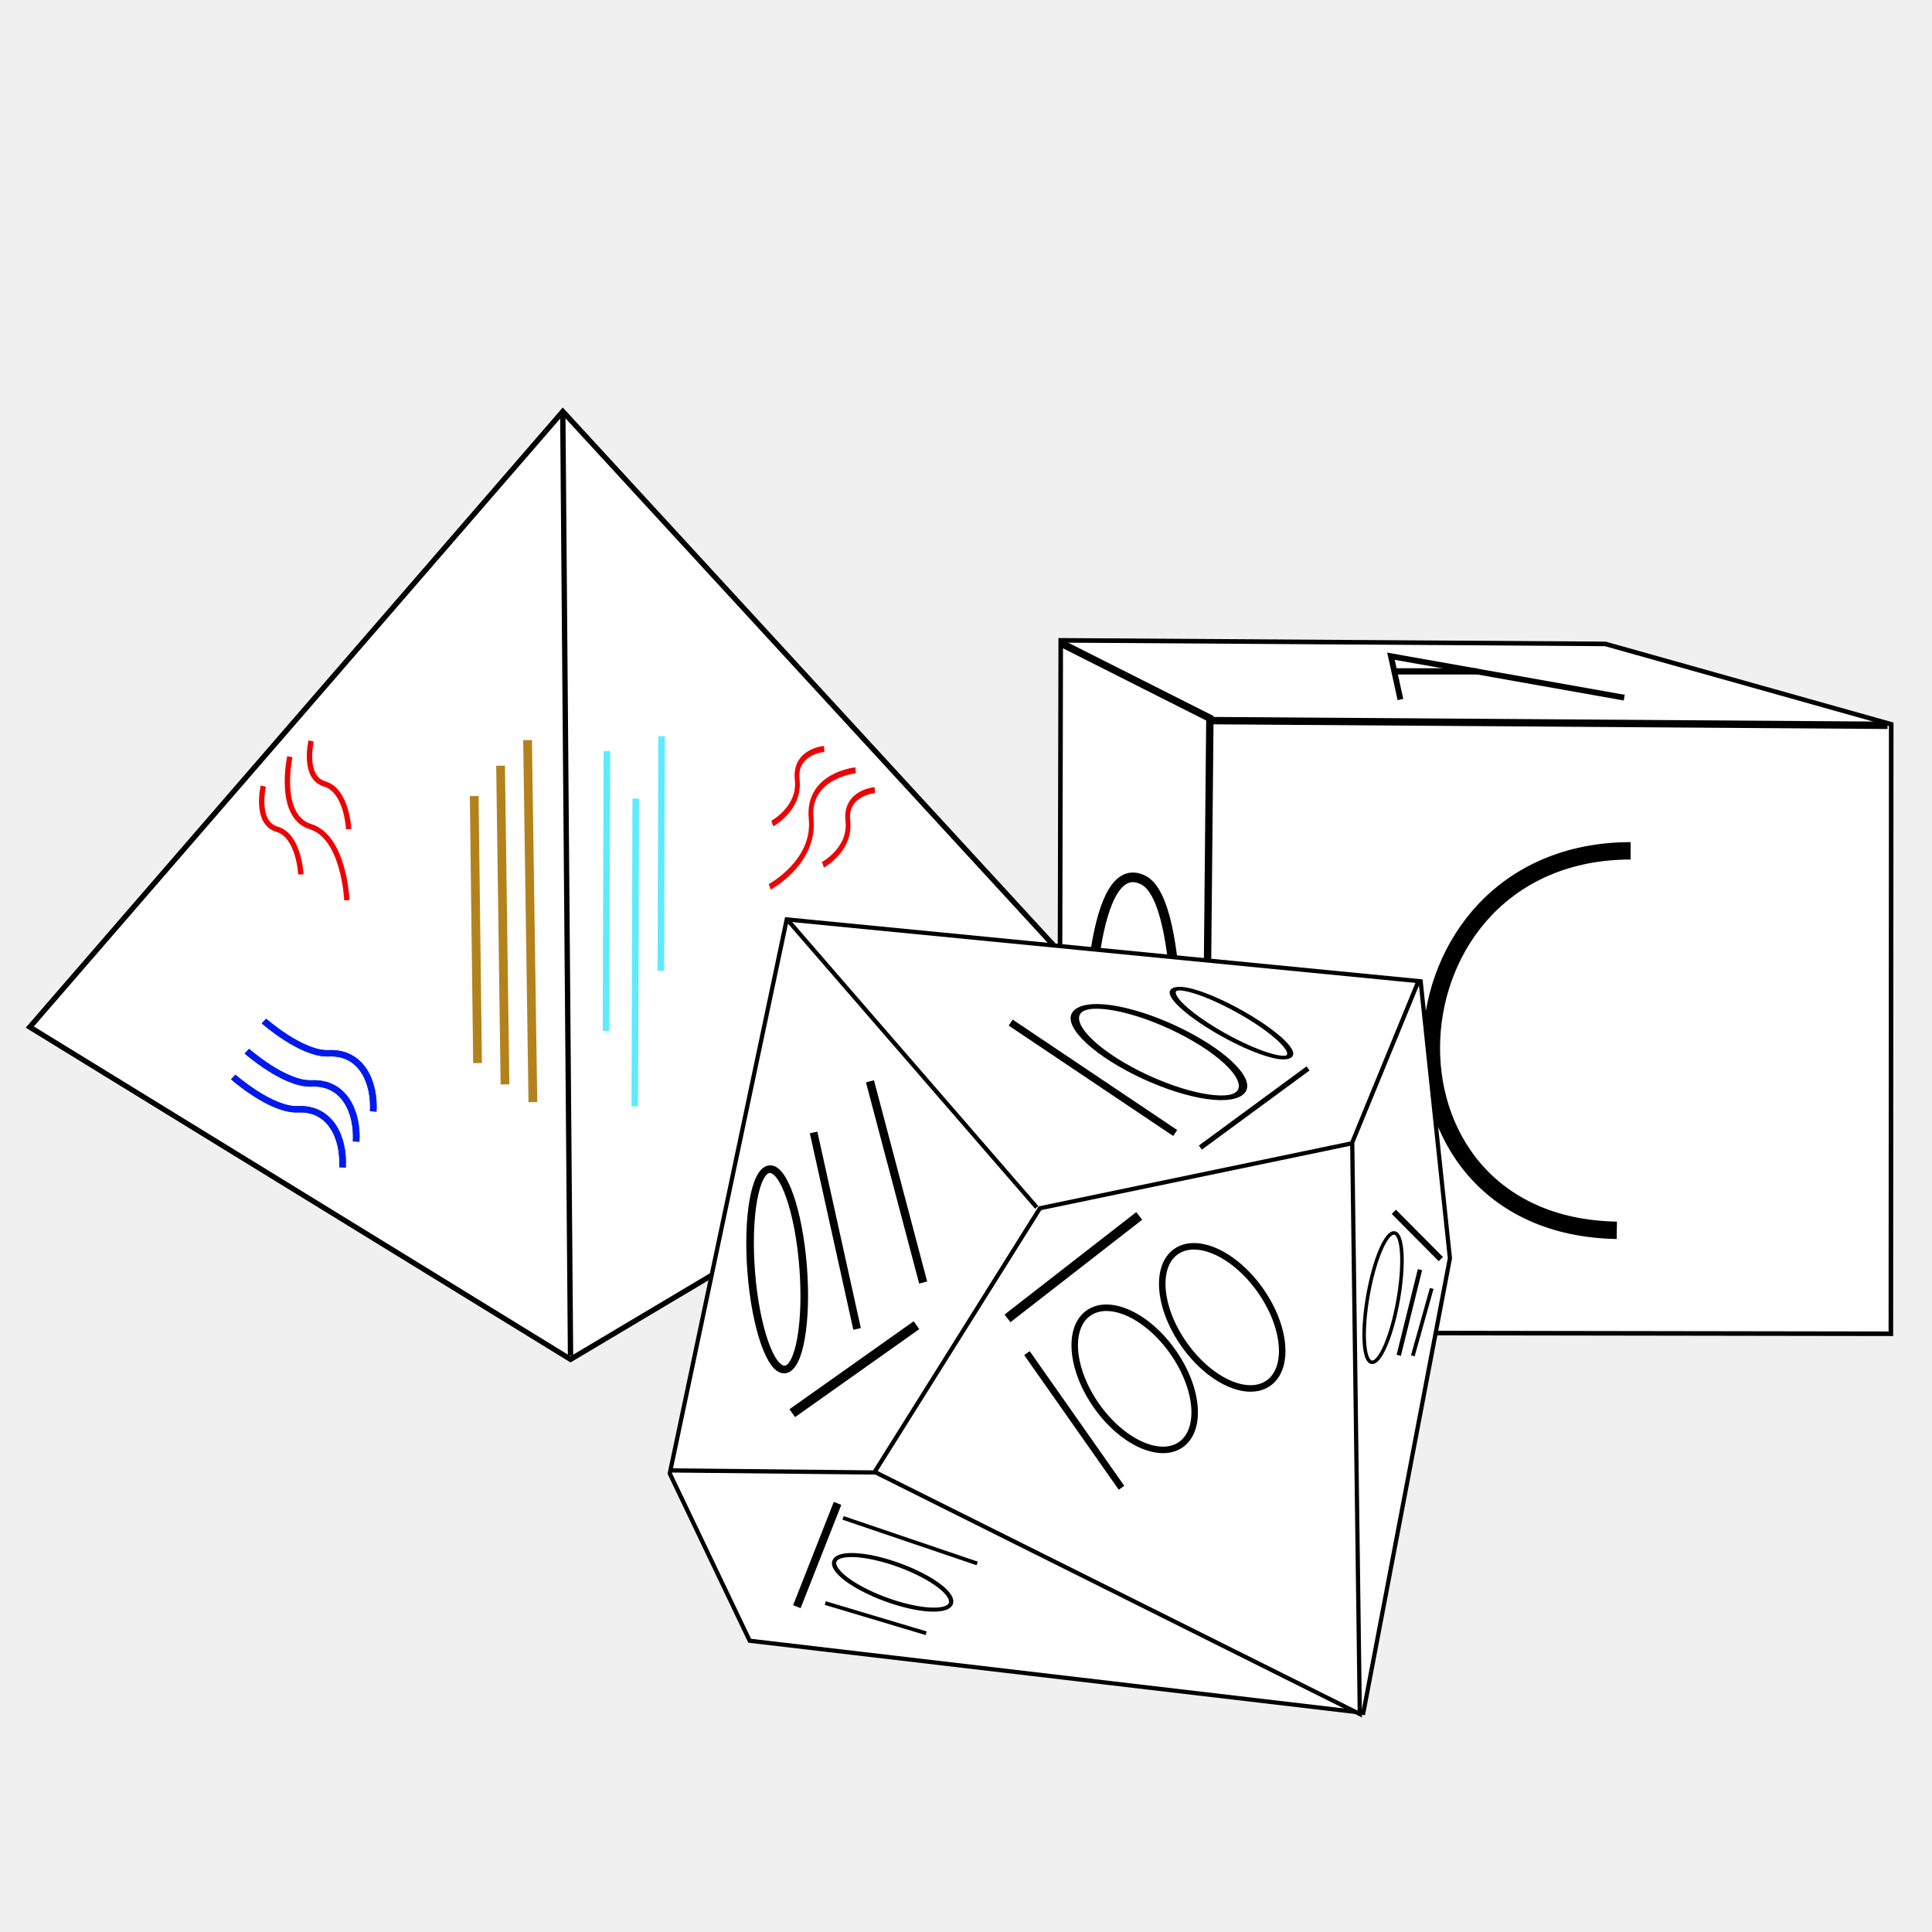
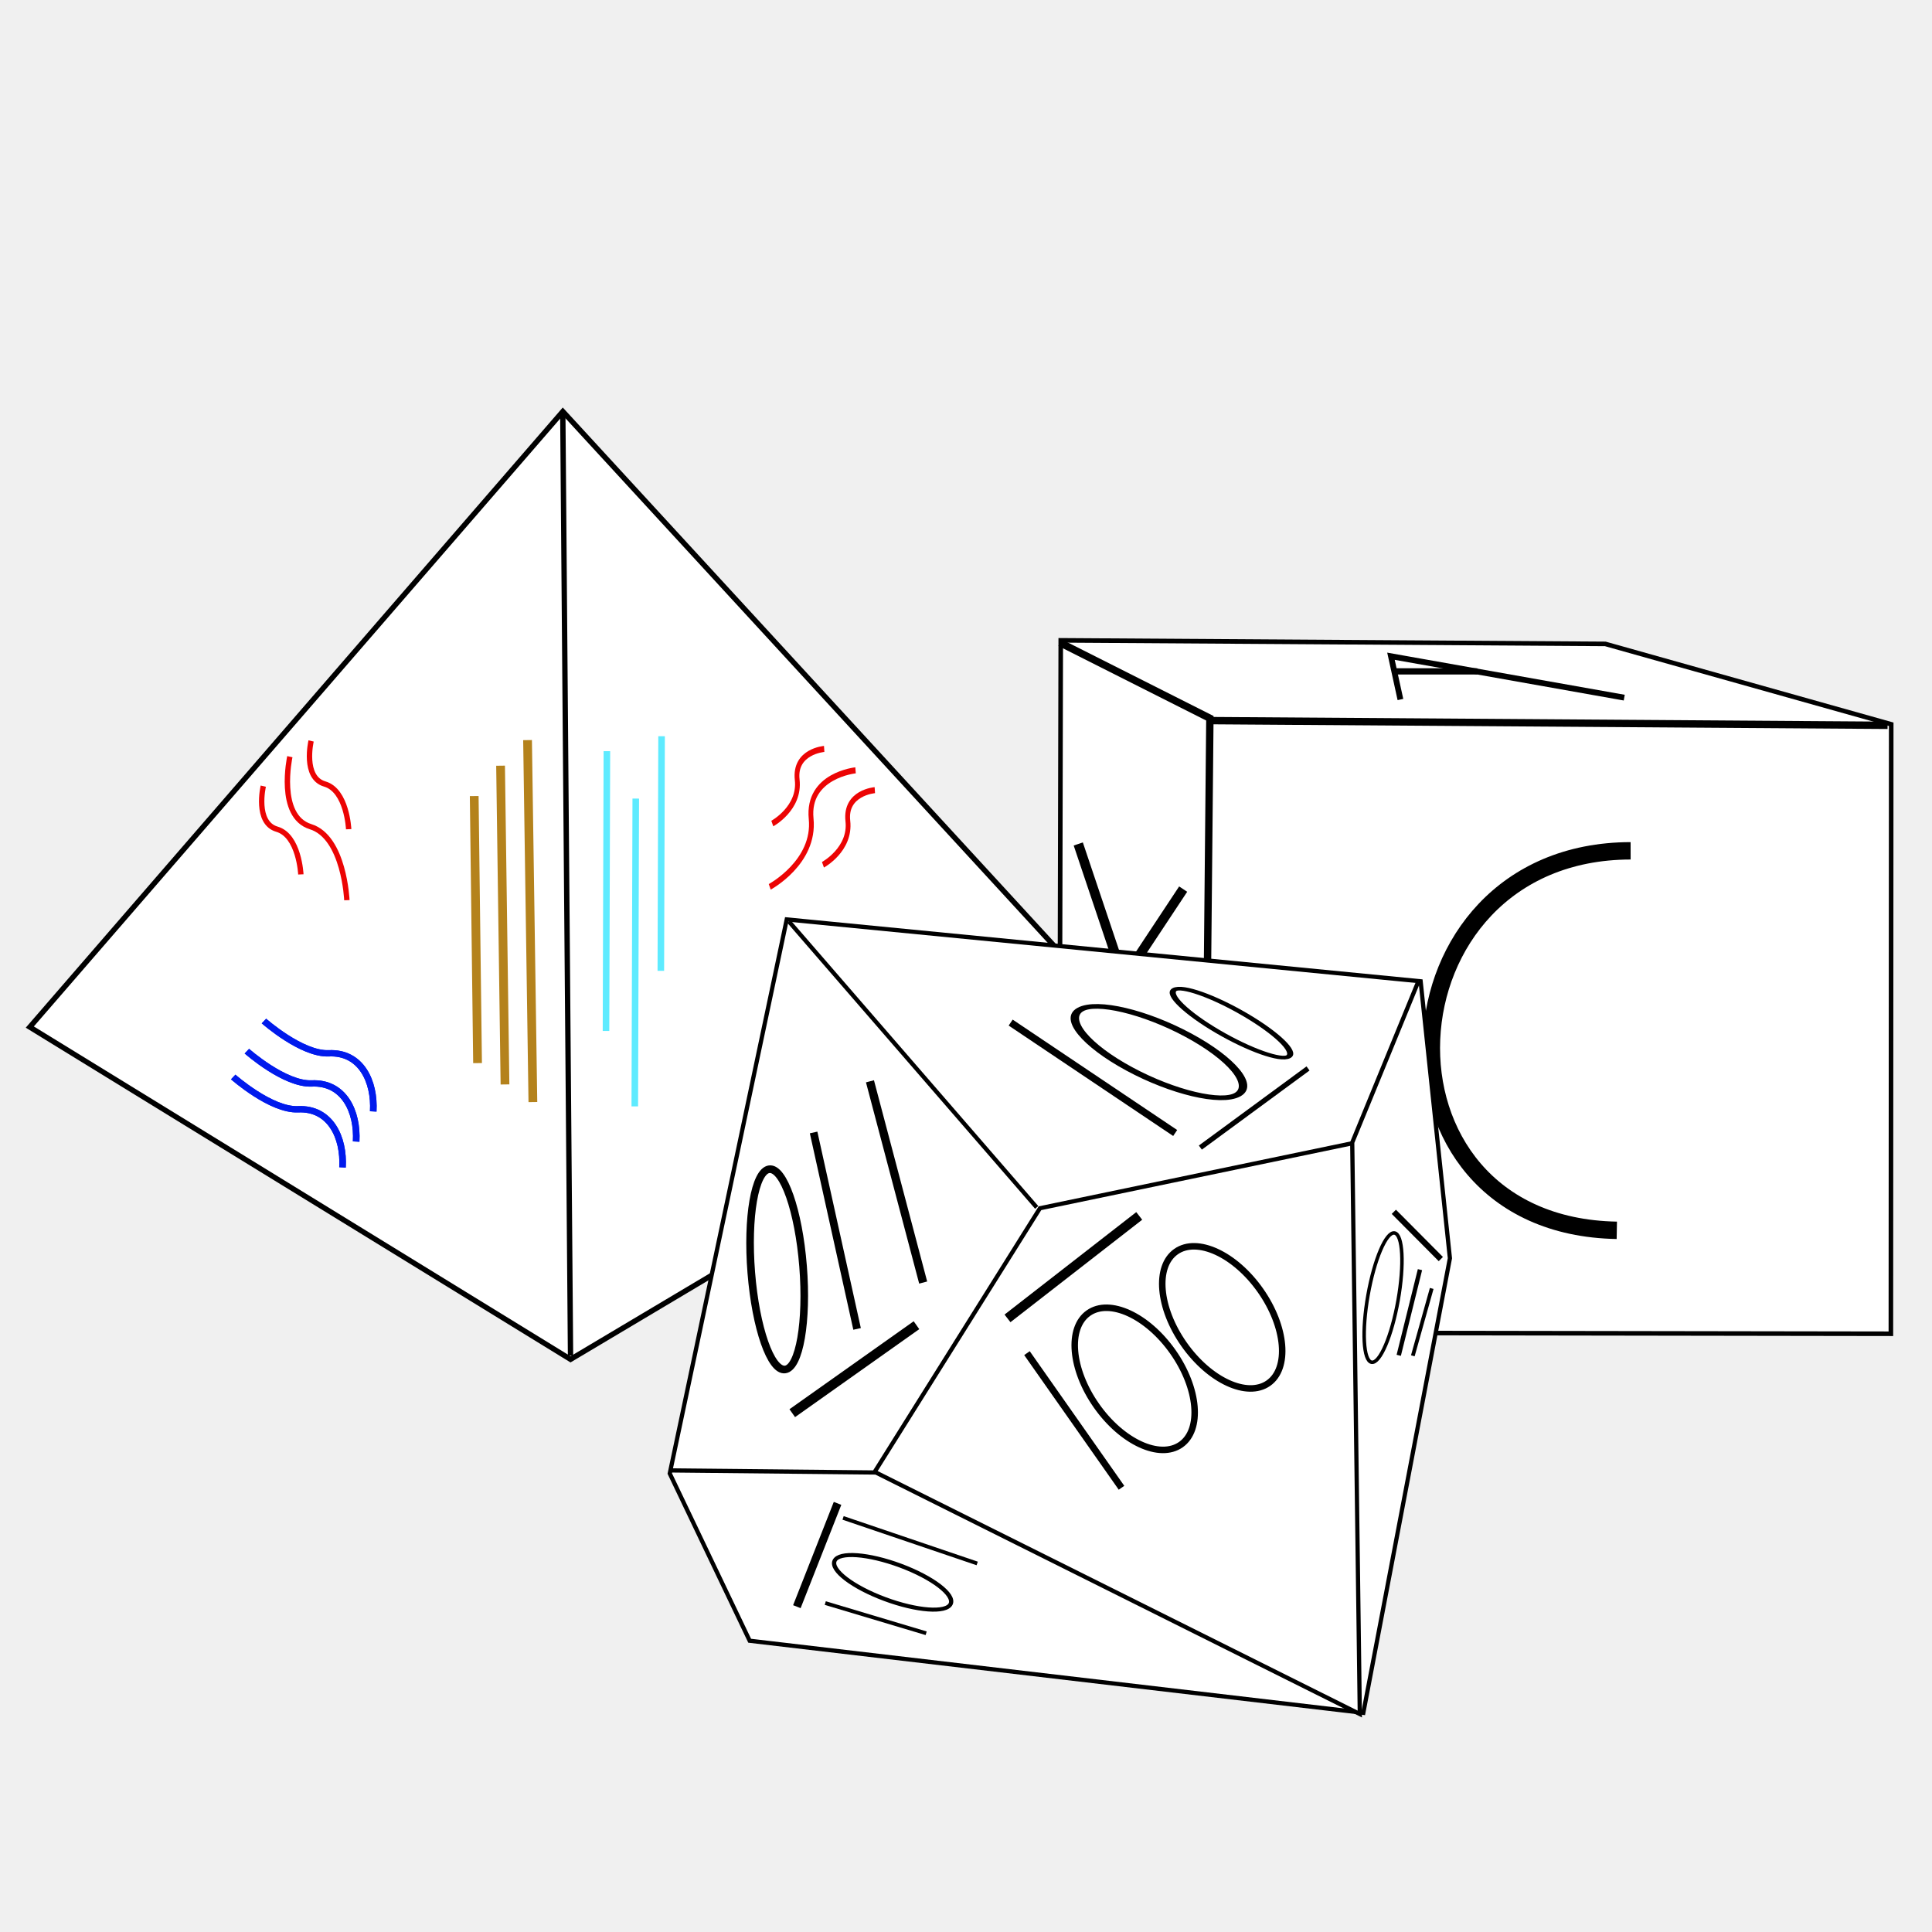
<svg xmlns="http://www.w3.org/2000/svg" width="200" height="200" viewBox="0 0 200 200" id="svg2" version="1.1">
  <defs id="defs4" />
  <g id="layer1" transform="translate(0,-852.3622)">
    <g id="g4231" transform="matrix(1.013875,0,0,1.007226,-244.4923,308.0215)" style="fill:#ffffff;fill-opacity:1;stroke:#000000;stroke-opacity:1">
      <path id="path4146" d="m 356.395,645.994 -57.783,-63.267 -54.423,63.267 55.211,34.15 z" style="fill:#ffffff;fill-opacity:1;fill-rule:evenodd;stroke:#000000;stroke-width:0.545;stroke-linecap:butt;stroke-linejoin:miter;stroke-miterlimit:4;stroke-dasharray:none;stroke-opacity:1" />
      <path id="path4229" d="m 298.611,583.052 0.788,96.714" style="fill:#ffffff;fill-opacity:1;fill-rule:evenodd;stroke:#000000;stroke-width:0.545;stroke-linecap:butt;stroke-linejoin:miter;stroke-miterlimit:4;stroke-dasharray:none;stroke-opacity:1" />
    </g>
    <g id="g4317" transform="matrix(0.5582708,-1.048221,0.8184121,0.6758302,-604.4814,615.1249)" style="stroke:#001aed;stroke-opacity:1">
      <path style="fill:none;fill-rule:evenodd;stroke:#001aed;stroke-width:0.6;stroke-linecap:butt;stroke-linejoin:miter;stroke-miterlimit:4;stroke-dasharray:none;stroke-opacity:1" d="m 140.357,741.469 c 0,0 3.958,2.782 6.786,2.679 3.354,-0.123 4.821,2.321 4.643,4.821" id="path4305" />
      <path id="path4307" d="m 142.143,738.969 c 0,0 3.958,2.782 6.786,2.679 3.354,-0.123 4.821,2.321 4.643,4.821" style="fill:none;fill-rule:evenodd;stroke:#001aed;stroke-width:0.6;stroke-linecap:butt;stroke-linejoin:miter;stroke-miterlimit:4;stroke-dasharray:none;stroke-opacity:1" />
      <path style="fill:none;fill-rule:evenodd;stroke:#001aed;stroke-width:0.6;stroke-linecap:butt;stroke-linejoin:miter;stroke-miterlimit:4;stroke-dasharray:none;stroke-opacity:1" d="m 138.929,743.612 c 0,0 3.958,2.782 6.786,2.679 3.354,-0.123 4.821,2.321 4.643,4.821" id="path4309" />
      <path id="path4311" d="m 140.357,741.469 c 0,0 3.958,2.782 6.786,2.679 3.354,-0.123 4.821,2.321 4.643,4.821" style="fill:none;fill-rule:evenodd;stroke:#001aed;stroke-width:0.6;stroke-linecap:butt;stroke-linejoin:miter;stroke-miterlimit:4;stroke-dasharray:none;stroke-opacity:1" />
      <path style="fill:none;fill-rule:evenodd;stroke:#001aed;stroke-width:0.6;stroke-linecap:butt;stroke-linejoin:miter;stroke-miterlimit:4;stroke-dasharray:none;stroke-opacity:1" d="m 142.143,738.969 c 0,0 3.958,2.782 6.786,2.679 3.354,-0.123 4.821,2.321 4.643,4.821" id="path4313" />
      <path id="path4315" d="m 138.929,743.612 c 0,0 3.958,2.782 6.786,2.679 3.354,-0.123 4.821,2.321 4.643,4.821" style="fill:none;fill-rule:evenodd;stroke:#001aed;stroke-width:0.6;stroke-linecap:butt;stroke-linejoin:miter;stroke-miterlimit:4;stroke-dasharray:none;stroke-opacity:1" />
    </g>
    <g id="g4398" transform="matrix(1.118213,-0.02137376,0.02219881,1.076653,-144.8151,160.8656)">
      <path id="path4258" d="m 164.117,716.684 -0.198,34.799" style="fill:none;fill-rule:evenodd;stroke:#b4821c;stroke-width:0.81;stroke-linecap:butt;stroke-linejoin:miter;stroke-miterlimit:4;stroke-dasharray:none;stroke-opacity:1" />
      <path style="fill:none;fill-rule:evenodd;stroke:#b4821c;stroke-width:0.81;stroke-linecap:butt;stroke-linejoin:miter;stroke-miterlimit:4;stroke-dasharray:none;stroke-opacity:1" d="m 161.571,719.094 -0.199,30.643" id="path4260" />
      <path id="path4262" d="m 159.074,721.964 -0.2,25.671" style="fill:none;fill-rule:evenodd;stroke:#b4821c;stroke-width:0.81;stroke-linecap:butt;stroke-linejoin:miter;stroke-miterlimit:4;stroke-dasharray:none;stroke-opacity:1" />
    </g>
    <path style="fill:none;fill-rule:evenodd;stroke:#ec0404;stroke-width:0.556;stroke-linecap:butt;stroke-linejoin:miter;stroke-miterlimit:4;stroke-dasharray:none;stroke-opacity:1" d="m 27.255,933.745 c 0,0 -0.884,3.788 1.414,4.456 2.298,0.668 2.475,4.679 2.475,4.679" id="path4270" />
    <path id="path4272" d="m 30.004,930.693 c 0,0 -1.342,6.16 2.147,7.247 3.488,1.087 3.757,7.609 3.757,7.609" style="fill:none;fill-rule:evenodd;stroke:#ec0404;stroke-width:0.556;stroke-linecap:butt;stroke-linejoin:miter;stroke-miterlimit:4;stroke-dasharray:none;stroke-opacity:1" />
    <path id="path4274" d="m 32.205,929.066 c 0,0 -0.884,3.788 1.414,4.456 2.298,0.668 2.475,4.679 2.475,4.679" style="fill:none;fill-rule:evenodd;stroke:#ec0404;stroke-width:0.556;stroke-linecap:butt;stroke-linejoin:miter;stroke-miterlimit:4;stroke-dasharray:none;stroke-opacity:1" />
    <g id="g4288" transform="matrix(0.3554938,1.172606,-0.9243069,0.4256764,695.3494,458.2859)" style="stroke:#ec0404;stroke-opacity:1">
      <path style="fill:none;fill-rule:evenodd;stroke:#ec0404;stroke-width:0.5;stroke-linecap:butt;stroke-linejoin:miter;stroke-miterlimit:4;stroke-dasharray:none;stroke-opacity:1" d="m 142.679,714.862 c 0,0 -0.893,3.036 1.429,3.571 2.321,0.536 2.5,3.75 2.5,3.75" id="path4282" />
      <path id="path4284" d="m 145.455,712.416 c 0,0 -1.355,4.937 2.169,5.808 3.524,0.871 3.795,6.098 3.795,6.098" style="fill:none;fill-rule:evenodd;stroke:#ec0404;stroke-width:0.5;stroke-linecap:butt;stroke-linejoin:miter;stroke-miterlimit:4;stroke-dasharray:none;stroke-opacity:1" />
      <path id="path4286" d="m 147.679,711.112 c 0,0 -0.893,3.036 1.429,3.571 2.321,0.536 2.5,3.75 2.5,3.75" style="fill:none;fill-rule:evenodd;stroke:#ec0404;stroke-width:0.5;stroke-linecap:butt;stroke-linejoin:miter;stroke-miterlimit:4;stroke-dasharray:none;stroke-opacity:1" />
    </g>
    <g id="g4390" style="stroke:#001aed;stroke-opacity:1" transform="matrix(1.118433,0,0,1.076865,-128.5549,155.3351)">
      <path id="path4276" d="m 137.792,748.322 c 0,0 3.503,3.224 6.006,3.104 2.968,-0.142 4.267,2.69 4.109,5.587" style="fill:none;fill-rule:evenodd;stroke:#001aed;stroke-width:0.608;stroke-linecap:butt;stroke-linejoin:miter;stroke-miterlimit:4;stroke-dasharray:none;stroke-opacity:1" />
      <path style="fill:none;fill-rule:evenodd;stroke:#001aed;stroke-width:0.608;stroke-linecap:butt;stroke-linejoin:miter;stroke-miterlimit:4;stroke-dasharray:none;stroke-opacity:1" d="m 139.373,745.425 c 0,0 3.503,3.224 6.006,3.104 2.968,-0.142 4.267,2.69 4.109,5.587" id="path4278" />
      <path id="path4280" d="m 136.528,750.805 c 0,0 3.503,3.224 6.006,3.104 2.968,-0.142 4.267,2.69 4.109,5.587" style="fill:none;fill-rule:evenodd;stroke:#001aed;stroke-width:0.608;stroke-linecap:butt;stroke-linejoin:miter;stroke-miterlimit:4;stroke-dasharray:none;stroke-opacity:1" />
      <path style="fill:none;fill-rule:evenodd;stroke:#001aed;stroke-width:0.608;stroke-linecap:butt;stroke-linejoin:miter;stroke-miterlimit:4;stroke-dasharray:none;stroke-opacity:1" d="m 137.792,748.322 c 0,0 3.503,3.224 6.006,3.104 2.968,-0.142 4.267,2.69 4.109,5.587" id="path4293" />
      <path id="path4295" d="m 139.373,745.425 c 0,0 3.503,3.224 6.006,3.104 2.968,-0.142 4.267,2.69 4.109,5.587" style="fill:none;fill-rule:evenodd;stroke:#001aed;stroke-width:0.608;stroke-linecap:butt;stroke-linejoin:miter;stroke-miterlimit:4;stroke-dasharray:none;stroke-opacity:1" />
      <path style="fill:none;fill-rule:evenodd;stroke:#001aed;stroke-width:0.608;stroke-linecap:butt;stroke-linejoin:miter;stroke-miterlimit:4;stroke-dasharray:none;stroke-opacity:1" d="m 136.528,750.805 c 0,0 3.503,3.224 6.006,3.104 2.968,-0.142 4.267,2.69 4.109,5.587" id="path4297" />
    </g>
    <g id="g4385" style="stroke:#5eebff;stroke-opacity:1" transform="matrix(1.118428,0.00329088,-0.00341791,1.07686,-127.2446,157.0716)">
      <path id="path4299" d="m 172.136,717.347 0,26.899" style="fill:none;fill-rule:evenodd;stroke:#5eebff;stroke-width:0.608;stroke-linecap:butt;stroke-linejoin:miter;stroke-miterlimit:4;stroke-dasharray:none;stroke-opacity:1" />
      <path id="path4301" d="m 174.822,721.899 0,29.589" style="fill:none;fill-rule:evenodd;stroke:#5eebff;stroke-width:0.608;stroke-linecap:butt;stroke-linejoin:miter;stroke-miterlimit:4;stroke-dasharray:none;stroke-opacity:1" />
      <path id="path4303" d="m 177.193,715.898 0,22.554" style="fill:none;fill-rule:evenodd;stroke:#5eebff;stroke-width:0.608;stroke-linecap:butt;stroke-linejoin:miter;stroke-miterlimit:4;stroke-dasharray:none;stroke-opacity:1" />
    </g>
-     <g id="g4513" transform="translate(-161.1991,217.7194)">
-       <g transform="translate(16.78136,4.213925)" id="g4239">
-         <path style="fill:#ffffff;fill-opacity:1;fill-rule:evenodd;stroke:#000000;stroke-width:0.474px;stroke-linecap:butt;stroke-linejoin:miter;stroke-opacity:1" d="m 310.597,697.085 -56.371,-0.368 -0.129,54.983 14.603,16.688 71.461,0.111 0.035,-63.094 z" id="path4138" />
-         <path style="fill:none;fill-rule:evenodd;stroke:#000000;stroke-width:0.762px;stroke-linecap:butt;stroke-linejoin:miter;stroke-opacity:1" d="m 269.057,767.865 0.607,-63.082 -15.511,-7.822" id="path4235" />
-         <path style="fill:none;fill-rule:evenodd;stroke:#000000;stroke-width:0.762px;stroke-linecap:butt;stroke-linejoin:miter;stroke-opacity:1" d="m 269.664,705.026 70.154,0.487" id="path4237" />
+     <g id="g4204">
+       <g transform="translate(-161.1991,217.7194)" id="g4513">
+         <g id="g4239" transform="translate(16.78136,4.213925)">
+           <path id="path4138" d="m 310.597,697.085 -56.371,-0.368 -0.129,54.983 14.603,16.688 71.461,0.111 0.035,-63.094 z" style="fill:#ffffff;fill-opacity:1;fill-rule:evenodd;stroke:#000000;stroke-width:0.474px;stroke-linecap:butt;stroke-linejoin:miter;stroke-opacity:1" />
+           <path id="path4235" d="m 269.057,767.865 0.607,-63.082 -15.511,-7.822" style="fill:none;fill-rule:evenodd;stroke:#000000;stroke-width:0.762px;stroke-linecap:butt;stroke-linejoin:miter;stroke-opacity:1" />
+           <path id="path4237" d="m 269.664,705.026 70.154,0.487" style="fill:none;fill-rule:evenodd;stroke:#000000;stroke-width:0.762px;stroke-linecap:butt;stroke-linejoin:miter;stroke-opacity:1" />
+         </g>
+         <path style="fill:none;fill-rule:evenodd;stroke:#000000;stroke-width:1.8;stroke-linecap:butt;stroke-linejoin:miter;stroke-miterlimit:4;stroke-dasharray:none;stroke-opacity:1" d="m 330,722.719 c -26.249,0.038 -28.228,38.811 -1.429,39.286" id="path4461" />
+         <path style="fill:none;fill-rule:evenodd;stroke:#000000;stroke-width:0.6;stroke-linecap:butt;stroke-linejoin:miter;stroke-miterlimit:4;stroke-dasharray:none;stroke-opacity:1" d="m 306.171,707.056 -0.979,-4.48 24.148,4.286" id="path4465" />
+         <path style="fill:none;fill-rule:evenodd;stroke:#000000;stroke-width:0.647;stroke-linecap:butt;stroke-linejoin:miter;stroke-miterlimit:4;stroke-dasharray:none;stroke-opacity:1" d="m 305.581,704.143 8.545,0" id="path4467" />
      </g>
-       <path id="path4477" d="m 282.983,750.248 -9.046,-8.903 c 0,0 0.133,-18.364 5.619,-15.596 4.577,2.309 3.427,24.499 3.427,24.499 z" style="fill:none;fill-rule:evenodd;stroke:#000000;stroke-width:1px;stroke-linecap:butt;stroke-linejoin:miter;stroke-opacity:1" />
-       <path id="path4461" d="m 330,722.719 c -26.249,0.038 -28.228,38.811 -1.429,39.286" style="fill:none;fill-rule:evenodd;stroke:#000000;stroke-width:1.8;stroke-linecap:butt;stroke-linejoin:miter;stroke-miterlimit:4;stroke-dasharray:none;stroke-opacity:1" />
-       <path id="path4465" d="m 306.171,707.056 -0.979,-4.48 24.148,4.286" style="fill:none;fill-rule:evenodd;stroke:#000000;stroke-width:0.6;stroke-linecap:butt;stroke-linejoin:miter;stroke-miterlimit:4;stroke-dasharray:none;stroke-opacity:1" />
-       <path id="path4467" d="m 305.581,704.143 8.545,0" style="fill:none;fill-rule:evenodd;stroke:#000000;stroke-width:0.647;stroke-linecap:butt;stroke-linejoin:miter;stroke-miterlimit:4;stroke-dasharray:none;stroke-opacity:1" />
+       <path id="path4200" d="m 122.481,944.402 -11.112,16.794" style="fill:none;fill-rule:evenodd;stroke:#000000;stroke-width:1px;stroke-linecap:butt;stroke-linejoin:miter;stroke-opacity:1" />
+       <path id="path4202" d="m 111.622,939.73 9.975,29.673" style="fill:none;fill-rule:evenodd;stroke:#000000;stroke-width:1px;stroke-linecap:butt;stroke-linejoin:miter;stroke-opacity:1" />
    </g>
    <g id="g4523" transform="translate(-130.1276,167.3623)">
      <g transform="matrix(0.4351064,-0.0298091,0.0298091,0.4351064,106.3603,511.4787)" id="g4223">
        <path id="path4180" style="fill:#ffffff;fill-opacity:1;fill-rule:evenodd;stroke:#000000;stroke-width:1px;stroke-linecap:butt;stroke-linejoin:miter;stroke-opacity:1" d="M 350.11,722.148 347.67,656.089 198.563,631.154 161.872,760.463 178.085,801.364 322.23,828.389 Z" />
        <path style="fill:#ffffff;fill-opacity:1;fill-rule:evenodd;stroke:#000000;stroke-width:1px;stroke-linecap:butt;stroke-linejoin:miter;stroke-opacity:1" d="m 162.169,759.752 48.529,3.818 110.678,65.05 7.48,-135.466 18.299,-37.135" id="path4195" />
        <path style="fill:#ffffff;fill-opacity:1;fill-rule:evenodd;stroke:#000000;stroke-width:1px;stroke-linecap:butt;stroke-linejoin:miter;stroke-opacity:1" d="m 328.604,693.363 -74.764,10.293 -43.351,59.661" id="path4197" />
        <path style="fill:#ffffff;fill-opacity:1;fill-rule:evenodd;stroke:#000000;stroke-width:1px;stroke-linecap:butt;stroke-linejoin:miter;stroke-opacity:1" d="M 253.083,703.404 199.062,631.694" id="path4199" />
      </g>
      <path id="path4403" d="m 246.225,839.013 -9.786,-13.937" style="fill:none;fill-rule:evenodd;stroke:#000000;stroke-width:0.7;stroke-linecap:butt;stroke-linejoin:miter;stroke-miterlimit:4;stroke-dasharray:none;stroke-opacity:1" />
      <ellipse transform="matrix(-0.8184075,0.5746383,-0.5746383,-0.8184075,0,0)" ry="8.321" rx="4.839" cy="-819.701" cx="273.018" id="path4405" style="opacity:1;fill:#ffffff;fill-opacity:1;stroke:#000000;stroke-width:0.673;stroke-linejoin:miter;stroke-miterlimit:4;stroke-dasharray:none;stroke-dashoffset:0;stroke-opacity:1" />
      <ellipse transform="matrix(-0.8184075,0.5746383,-0.5746383,-0.8184075,0,0)" style="opacity:1;fill:#ffffff;fill-opacity:1;stroke:#000000;stroke-width:0.673;stroke-linejoin:miter;stroke-miterlimit:4;stroke-dasharray:none;stroke-dashoffset:0;stroke-opacity:1" id="ellipse4407" cx="261.947" cy="-819.701" rx="4.839" ry="8.321" />
      <path style="fill:none;fill-rule:evenodd;stroke:#000000;stroke-width:0.39;stroke-linecap:butt;stroke-linejoin:miter;stroke-miterlimit:4;stroke-dasharray:none;stroke-opacity:1" d="m 217.404,842.133 13.882,4.715" id="path4411" />
      <ellipse cx="-720.221" cy="561.698" rx="1.91" ry="6.408" transform="matrix(0.4219767,-0.9066067,0.9372466,0.3486672,0,0)" style="opacity:1;fill:#ffffff;fill-opacity:1;stroke:#000000;stroke-width:0.429;stroke-linejoin:miter;stroke-miterlimit:4;stroke-dasharray:none;stroke-dashoffset:0;stroke-opacity:1" id="ellipse4413" />
      <path id="path4425" d="m 215.559,850.949 10.445,3.126" style="fill:none;fill-rule:evenodd;stroke:#000000;stroke-width:0.39;stroke-linecap:butt;stroke-linejoin:miter;stroke-miterlimit:4;stroke-dasharray:none;stroke-opacity:1" />
      <path id="path4427" d="m 278.338,818.378 -1.956,6.973" style="fill:none;fill-rule:evenodd;stroke:#000000;stroke-width:0.39;stroke-linecap:butt;stroke-linejoin:miter;stroke-miterlimit:4;stroke-dasharray:none;stroke-opacity:1" />
      <ellipse id="ellipse4429" style="opacity:1;fill:#ffffff;fill-opacity:1;stroke:#000000;stroke-width:0.363;stroke-linejoin:miter;stroke-miterlimit:4;stroke-dasharray:none;stroke-dashoffset:0;stroke-opacity:1" transform="matrix(0.9861173,0.1660502,-0.1743389,0.9846857,0,0)" ry="6.794" rx="1.58" cy="762.599" cx="411.972" />
      <path style="fill:none;fill-rule:evenodd;stroke:#000000;stroke-width:0.454;stroke-linecap:butt;stroke-linejoin:miter;stroke-miterlimit:4;stroke-dasharray:none;stroke-opacity:1" d="m 277.122,816.434 -2.197,8.868" id="path4431" />
      <path id="path4433" d="m 234.423,821.479 13.637,-10.607" style="fill:none;fill-rule:evenodd;stroke:#000000;stroke-width:1px;stroke-linecap:butt;stroke-linejoin:miter;stroke-opacity:1" />
      <path id="path4435" d="m 216.83,840.628 -4.211,10.694" style="fill:none;fill-rule:evenodd;stroke:#000000;stroke-width:0.835px;stroke-linecap:butt;stroke-linejoin:miter;stroke-opacity:1" />
      <path id="path4437" d="m 274.418,810.446 4.863,4.893" style="fill:none;fill-rule:evenodd;stroke:#000000;stroke-width:0.617;stroke-linecap:butt;stroke-linejoin:miter;stroke-miterlimit:4;stroke-dasharray:none;stroke-opacity:1" />
      <ellipse ry="9.258" rx="3.526" cy="-960.228" cx="683.919" id="ellipse4439" style="opacity:1;fill:#ffffff;fill-opacity:1;stroke:#000000;stroke-width:0.705;stroke-linejoin:miter;stroke-miterlimit:4;stroke-dasharray:none;stroke-dashoffset:0;stroke-opacity:1" transform="matrix(-0.8696664,0.4936398,-0.8798763,-0.4752029,0,0)" />
      <path id="path4441" d="m 234.753,790.858 17.029,11.429" style="fill:none;fill-rule:evenodd;stroke:#000000;stroke-width:0.743;stroke-linecap:butt;stroke-linejoin:miter;stroke-miterlimit:4;stroke-dasharray:none;stroke-opacity:1" />
      <path id="path4445" d="m 254.388,803.797 11.146,-8.192" style="fill:none;fill-rule:evenodd;stroke:#000000;stroke-width:0.527;stroke-linecap:butt;stroke-linejoin:miter;stroke-miterlimit:4;stroke-dasharray:none;stroke-opacity:1" />
      <ellipse transform="matrix(-0.85281,0.5222214,-0.8629341,-0.5053164,0,0)" style="opacity:1;fill:#ffffff;fill-opacity:1;stroke:#000000;stroke-width:0.52;stroke-linejoin:miter;stroke-miterlimit:4;stroke-dasharray:none;stroke-dashoffset:0;stroke-opacity:1" id="ellipse4449" cx="626.524" cy="-917.7" rx="1.665" ry="6.851" />
      <ellipse ry="10.398" rx="2.701" cy="-837.275" cx="-145.145" id="ellipse4451" style="opacity:1;fill:#ffffff;fill-opacity:1;stroke:#000000;stroke-width:0.789;stroke-linejoin:miter;stroke-miterlimit:4;stroke-dasharray:none;stroke-dashoffset:0;stroke-opacity:1" transform="matrix(-0.9920895,0.1255324,-0.07952334,-0.996833,0,0)" />
      <path id="path4453" d="m 218.852,822.568 -4.5,-20.336" style="fill:none;fill-rule:evenodd;stroke:#000000;stroke-width:0.797;stroke-linecap:butt;stroke-linejoin:miter;stroke-miterlimit:4;stroke-dasharray:none;stroke-opacity:1" />
      <path id="path4455" d="m 225.694,817.769 -5.508,-20.833" style="fill:none;fill-rule:evenodd;stroke:#000000;stroke-width:0.855;stroke-linecap:butt;stroke-linejoin:miter;stroke-miterlimit:4;stroke-dasharray:none;stroke-opacity:1" />
      <path id="path4459" d="M 212.143,831.291 225,822.184" style="fill:none;fill-rule:evenodd;stroke:#000000;stroke-width:1px;stroke-linecap:butt;stroke-linejoin:miter;stroke-opacity:1" />
    </g>
  </g>
</svg>
